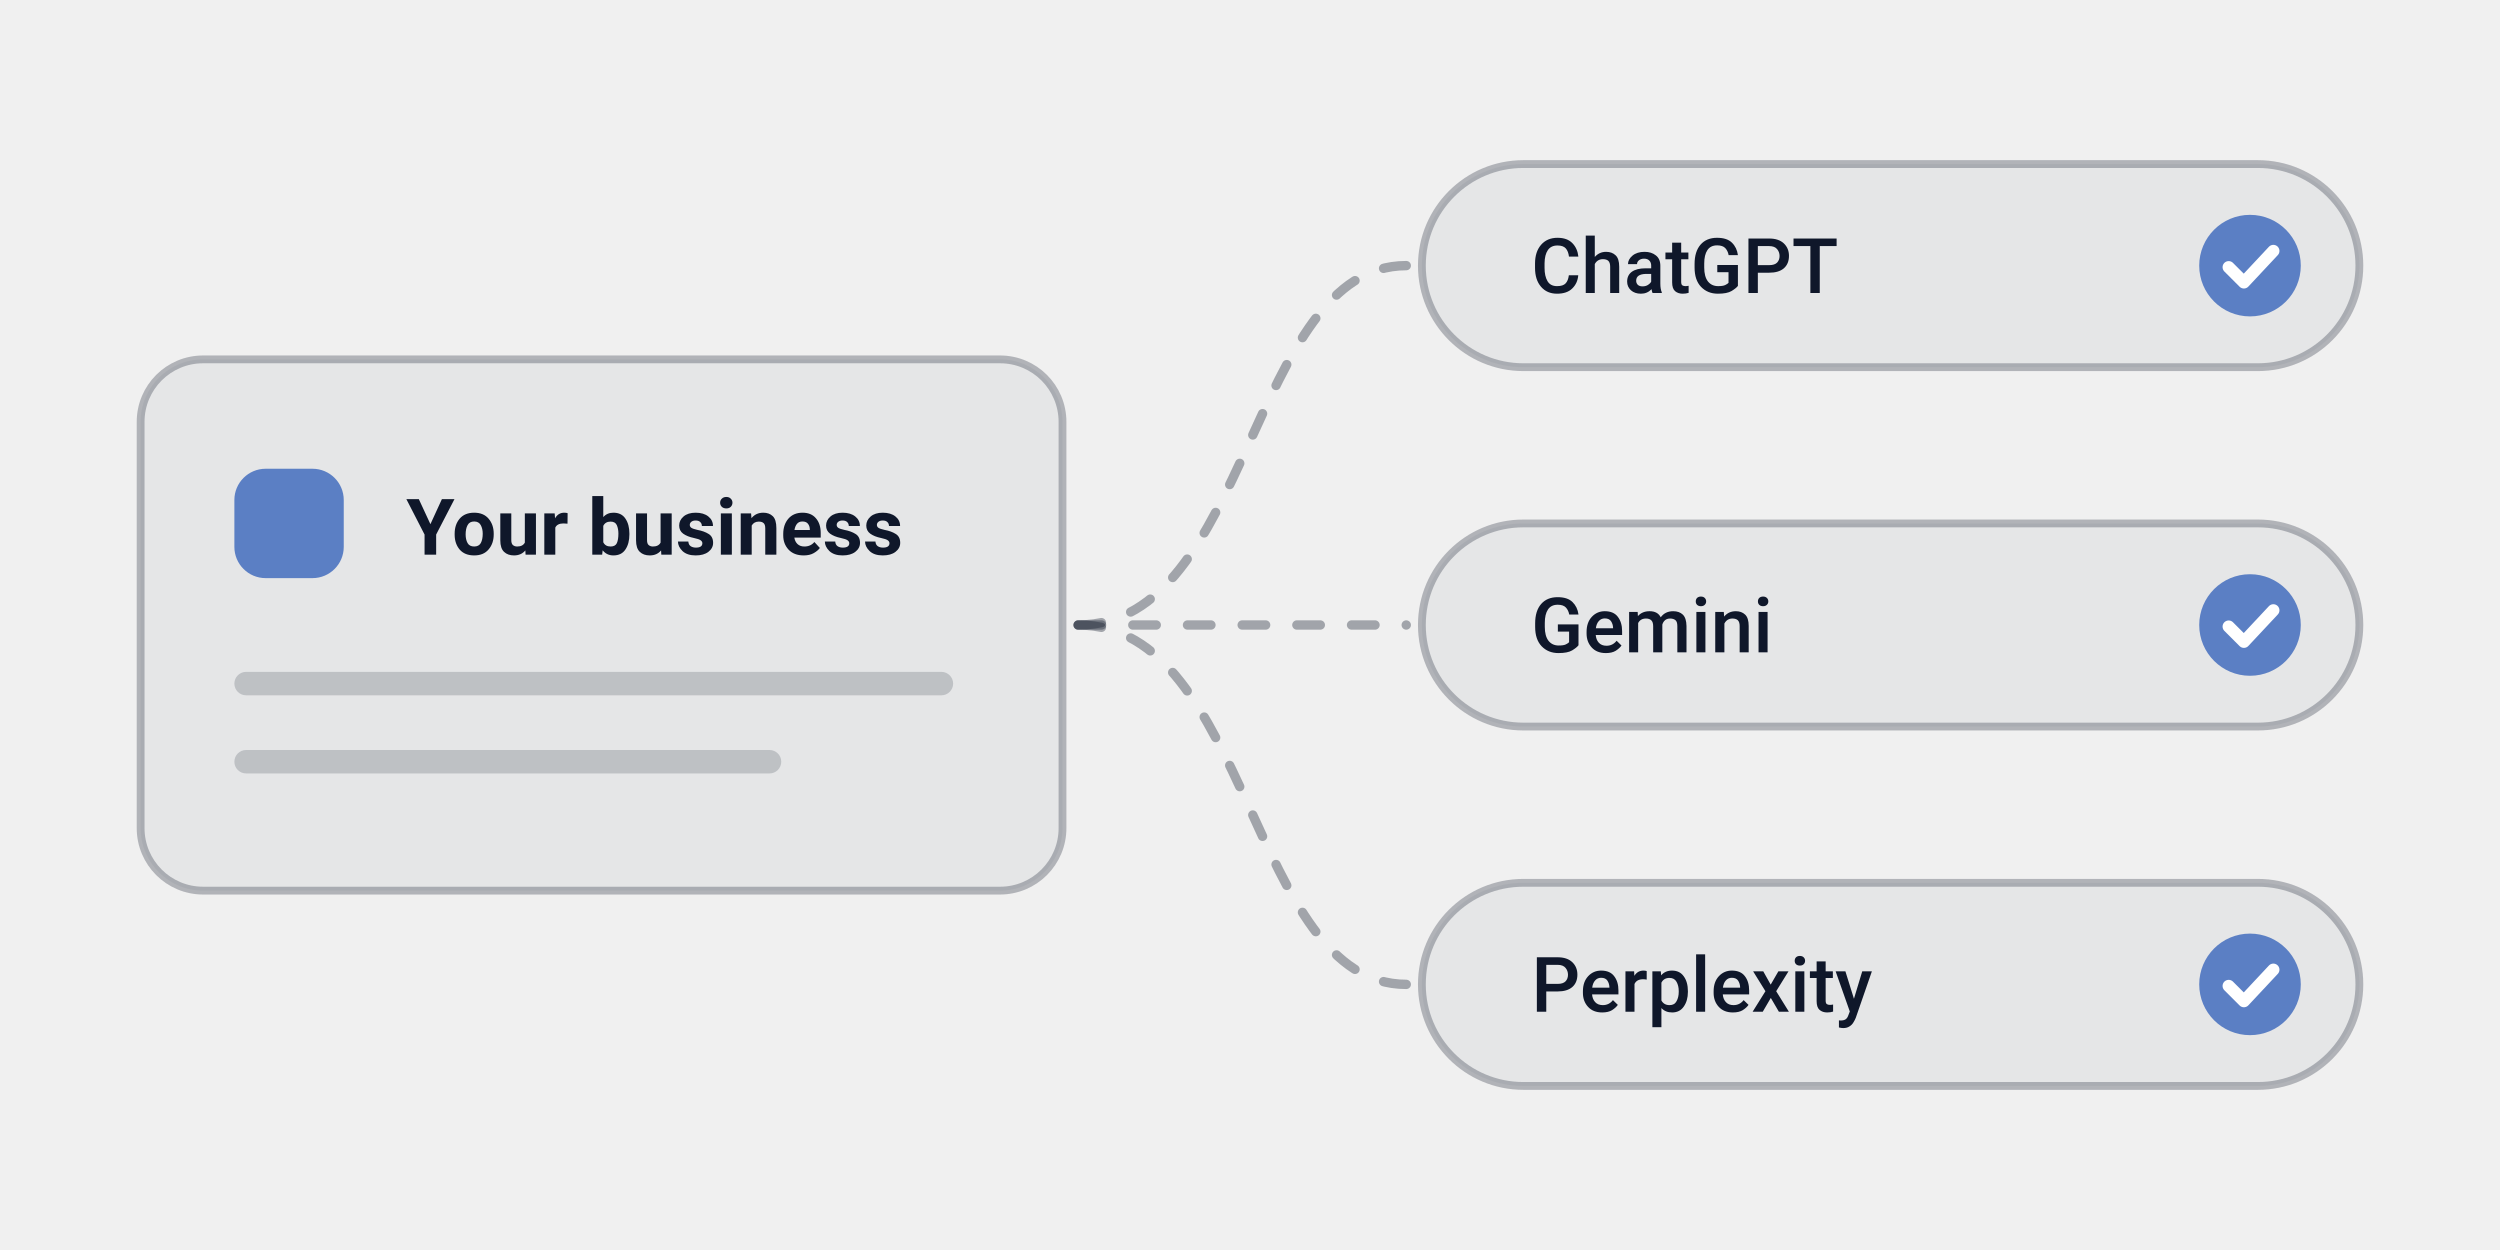
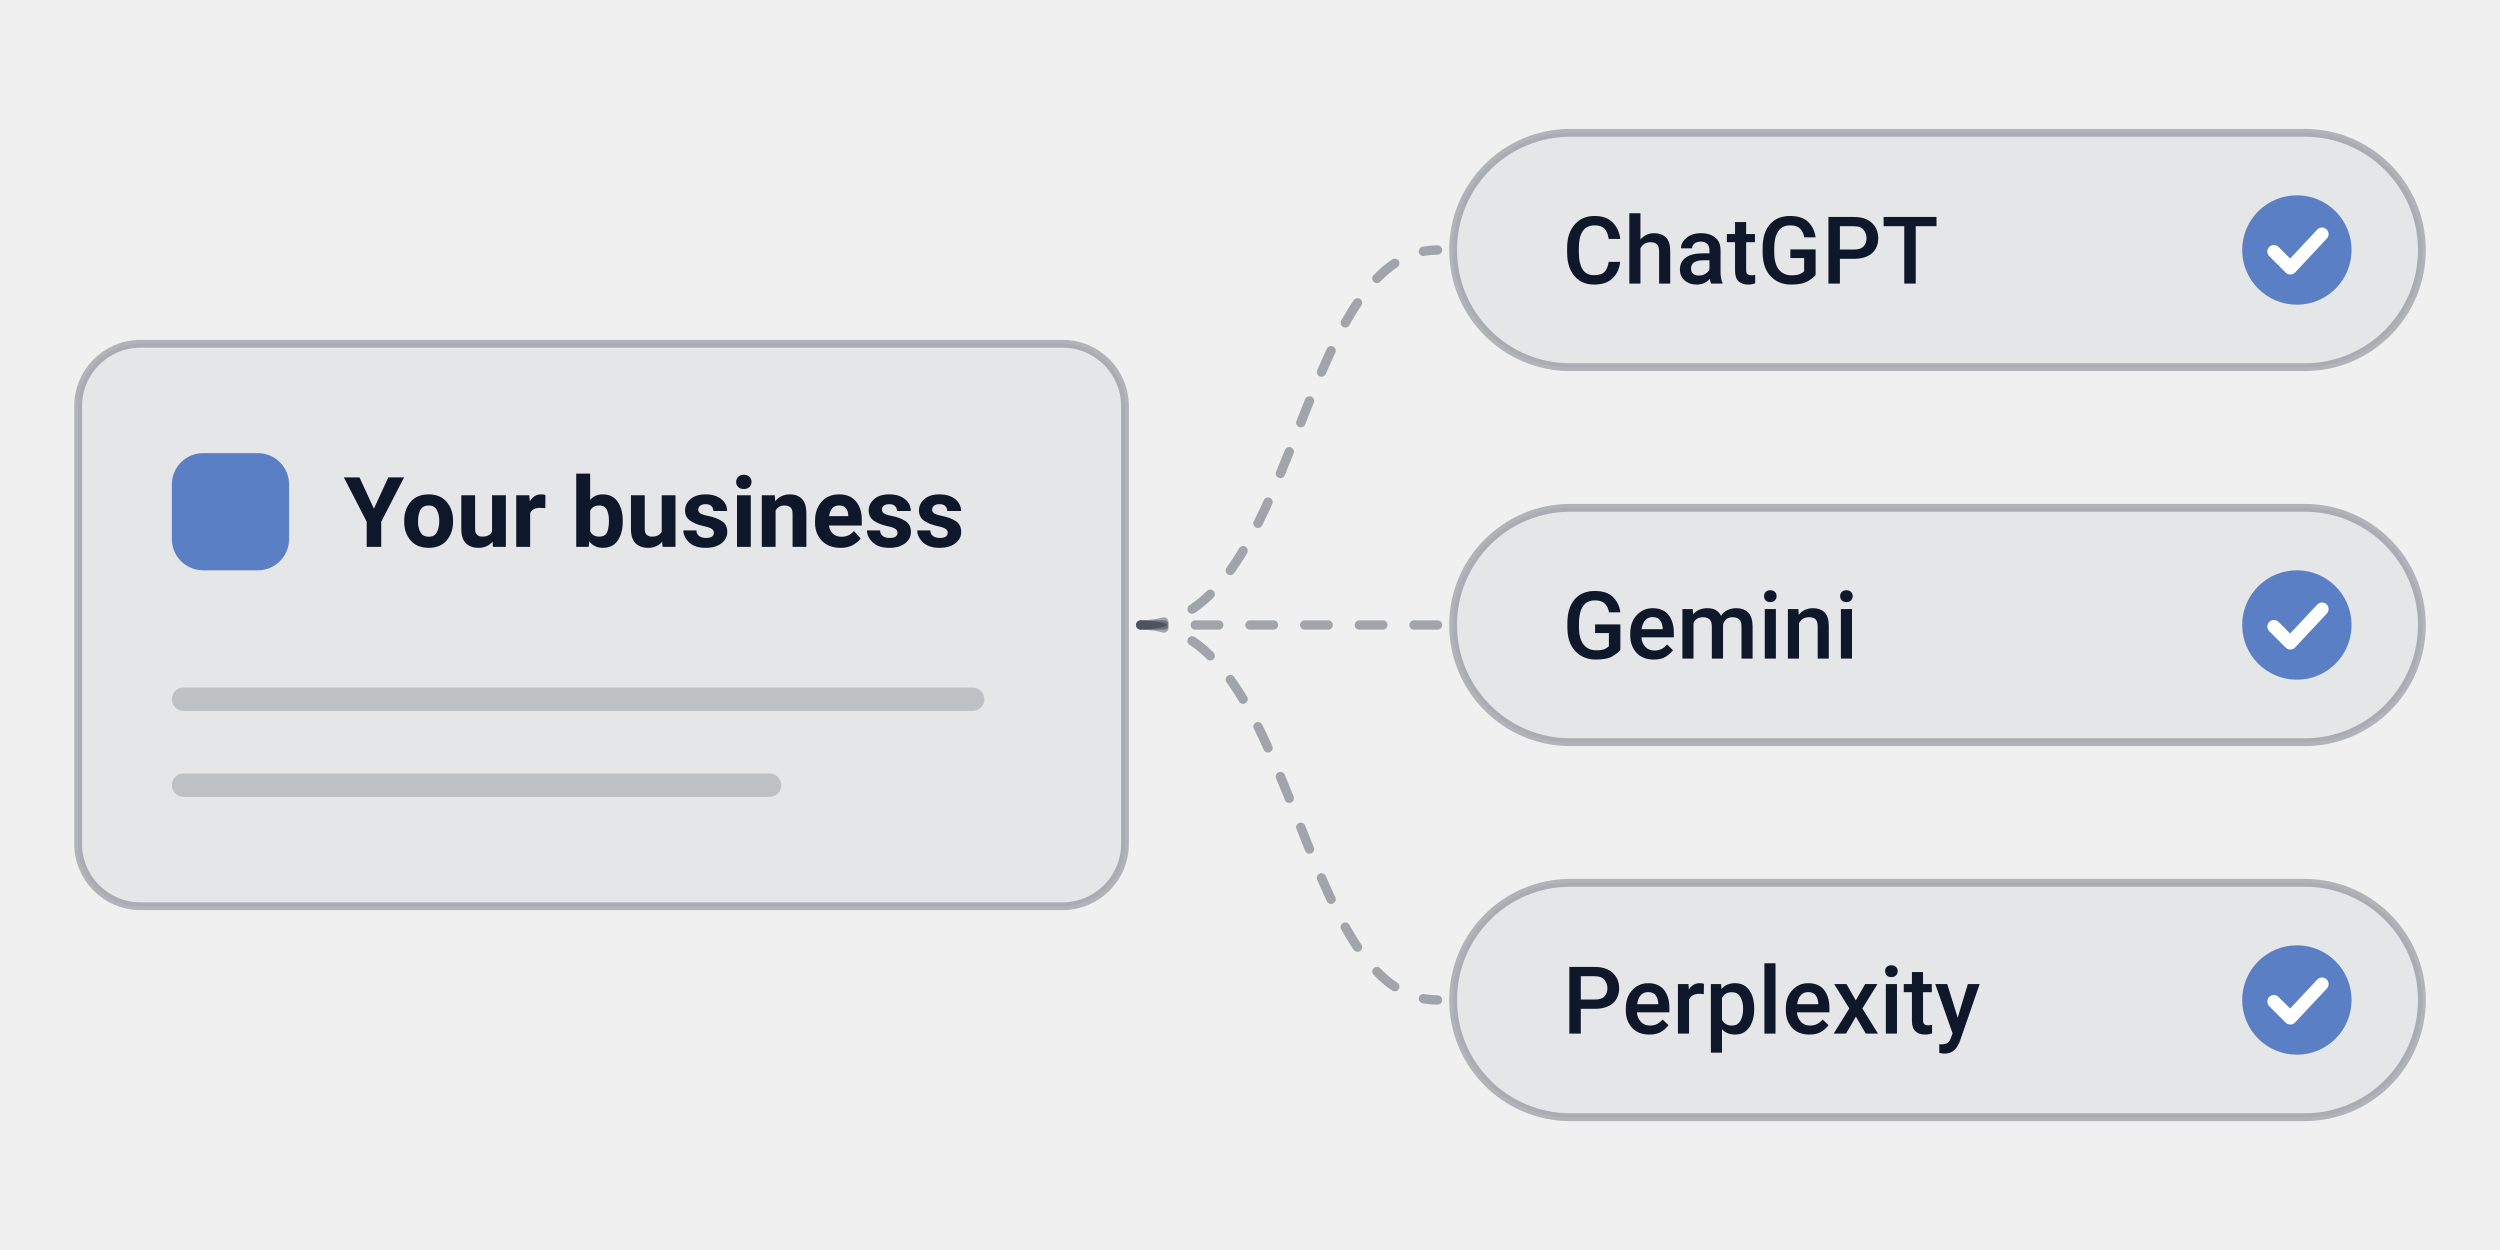
<svg xmlns="http://www.w3.org/2000/svg" width="320" height="160" viewBox="0 0 320 160" fill="none" stroke-linecap="round" stroke-linejoin="round">
-   <rect x="18" y="46" width="118" height="68" rx="8" fill="#0f172a" fill-opacity=".05" stroke="#0f172a" stroke-opacity=".28" />
-   <rect x="30" y="60" width="14" height="14" rx="4" fill="#5b7fc4" />
-   <text x="52" y="71" font-family="ui-sans-serif, system-ui, -apple-system, 'Segoe UI', Roboto, Helvetica, Arial, sans-serif" font-size="10" font-weight="600" fill="#0f172a" text-anchor="start">Your business</text>
-   <rect x="30" y="86" width="92" height="3" rx="1.5" fill="#0f172a" fill-opacity="0.18" />
-   <rect x="30" y="96" width="70" height="3" rx="1.5" fill="#0f172a" fill-opacity="0.18" />
-   <path d="M138 80 C 160 80, 160 34, 180 34" stroke="#0f172a" stroke-opacity="0.35" stroke-width="1.2" stroke-dasharray="3 4" />
-   <path d="M138 80 C 160 80, 160 80, 180 80" stroke="#0f172a" stroke-opacity="0.35" stroke-width="1.2" stroke-dasharray="3 4" />
-   <path d="M138 80 C 160 80, 160 126, 180 126" stroke="#0f172a" stroke-opacity="0.35" stroke-width="1.2" stroke-dasharray="3 4" />
-   <rect x="182" y="21" width="120" height="26" rx="13" fill="#0f172a" fill-opacity=".05" stroke="#0f172a" stroke-opacity=".28" />
-   <text x="196" y="37.5" font-family="ui-sans-serif, system-ui, -apple-system, 'Segoe UI', Roboto, Helvetica, Arial, sans-serif" font-size="9.8" font-weight="500" fill="#0f172a" text-anchor="start">ChatGPT</text>
-   <circle cx="288" cy="34" r="6.5" fill="#5b7fc4" />
-   <path d="M285.27 34.2l1.95 1.95 3.77 -4.03" stroke="#ffffff" stroke-width="1.56" />
-   <rect x="182" y="67" width="120" height="26" rx="13" fill="#0f172a" fill-opacity=".05" stroke="#0f172a" stroke-opacity=".28" />
-   <text x="196" y="83.5" font-family="ui-sans-serif, system-ui, -apple-system, 'Segoe UI', Roboto, Helvetica, Arial, sans-serif" font-size="9.8" font-weight="500" fill="#0f172a" text-anchor="start">Gemini</text>
-   <circle cx="288" cy="80" r="6.5" fill="#5b7fc4" />
-   <path d="M285.27 80.2l1.95 1.95 3.77 -4.03" stroke="#ffffff" stroke-width="1.56" />
-   <rect x="182" y="113" width="120" height="26" rx="13" fill="#0f172a" fill-opacity=".05" stroke="#0f172a" stroke-opacity=".28" />
-   <text x="196" y="129.5" font-family="ui-sans-serif, system-ui, -apple-system, 'Segoe UI', Roboto, Helvetica, Arial, sans-serif" font-size="9.8" font-weight="500" fill="#0f172a" text-anchor="start">Perplexity</text>
-   <circle cx="288" cy="126" r="6.5" fill="#5b7fc4" />
-   <path d="M285.27 126.2l1.95 1.95 3.77 -4.03" stroke="#ffffff" stroke-width="1.56" />
+   <rect x="10" y="44" width="134" height="72" rx="8" fill="#0f172a" fill-opacity=".05" stroke="#0f172a" stroke-opacity=".28" />
+   <rect x="22" y="58" width="15" height="15" rx="4" fill="#5b7fc4" />
+   <text x="44" y="70" font-family="ui-sans-serif, system-ui, -apple-system, 'Segoe UI', Roboto, Helvetica, Arial, sans-serif" font-size="12.5" font-weight="600" fill="#0f172a" text-anchor="start">Your business</text>
+   <rect x="22" y="88" width="104" height="3" rx="1.5" fill="#0f172a" fill-opacity="0.18" />
+   <rect x="22" y="99" width="78" height="3" rx="1.5" fill="#0f172a" fill-opacity="0.18" />
+   <path d="M146 80 C 166 80, 166 32, 184 32" stroke="#0f172a" stroke-opacity="0.35" stroke-width="1.2" stroke-dasharray="3 4" />
+   <path d="M146 80 C 166 80, 166 80, 184 80" stroke="#0f172a" stroke-opacity="0.35" stroke-width="1.2" stroke-dasharray="3 4" />
+   <path d="M146 80 C 166 80, 166 128, 184 128" stroke="#0f172a" stroke-opacity="0.35" stroke-width="1.2" stroke-dasharray="3 4" />
+   <rect x="186" y="17" width="124" height="30" rx="15" fill="#0f172a" fill-opacity=".05" stroke="#0f172a" stroke-opacity=".28" />
+   <text x="200" y="36.3" font-family="ui-sans-serif, system-ui, -apple-system, 'Segoe UI', Roboto, Helvetica, Arial, sans-serif" font-size="12" font-weight="500" fill="#0f172a" text-anchor="start">ChatGPT</text>
+   <circle cx="294" cy="32" r="7" fill="#5b7fc4" />
+   <path d="M291.06 32.2l2.1 2.1 4.06 -4.34" stroke="#ffffff" stroke-width="1.68" />
+   <rect x="186" y="65" width="124" height="30" rx="15" fill="#0f172a" fill-opacity=".05" stroke="#0f172a" stroke-opacity=".28" />
+   <text x="200" y="84.3" font-family="ui-sans-serif, system-ui, -apple-system, 'Segoe UI', Roboto, Helvetica, Arial, sans-serif" font-size="12" font-weight="500" fill="#0f172a" text-anchor="start">Gemini</text>
+   <circle cx="294" cy="80" r="7" fill="#5b7fc4" />
+   <path d="M291.06 80.2l2.1 2.1 4.06 -4.34" stroke="#ffffff" stroke-width="1.68" />
+   <rect x="186" y="113" width="124" height="30" rx="15" fill="#0f172a" fill-opacity=".05" stroke="#0f172a" stroke-opacity=".28" />
+   <text x="200" y="132.3" font-family="ui-sans-serif, system-ui, -apple-system, 'Segoe UI', Roboto, Helvetica, Arial, sans-serif" font-size="12" font-weight="500" fill="#0f172a" text-anchor="start">Perplexity</text>
+   <circle cx="294" cy="128" r="7" fill="#5b7fc4" />
+   <path d="M291.06 128.2l2.1 2.1 4.06 -4.34" stroke="#ffffff" stroke-width="1.68" />
</svg>
